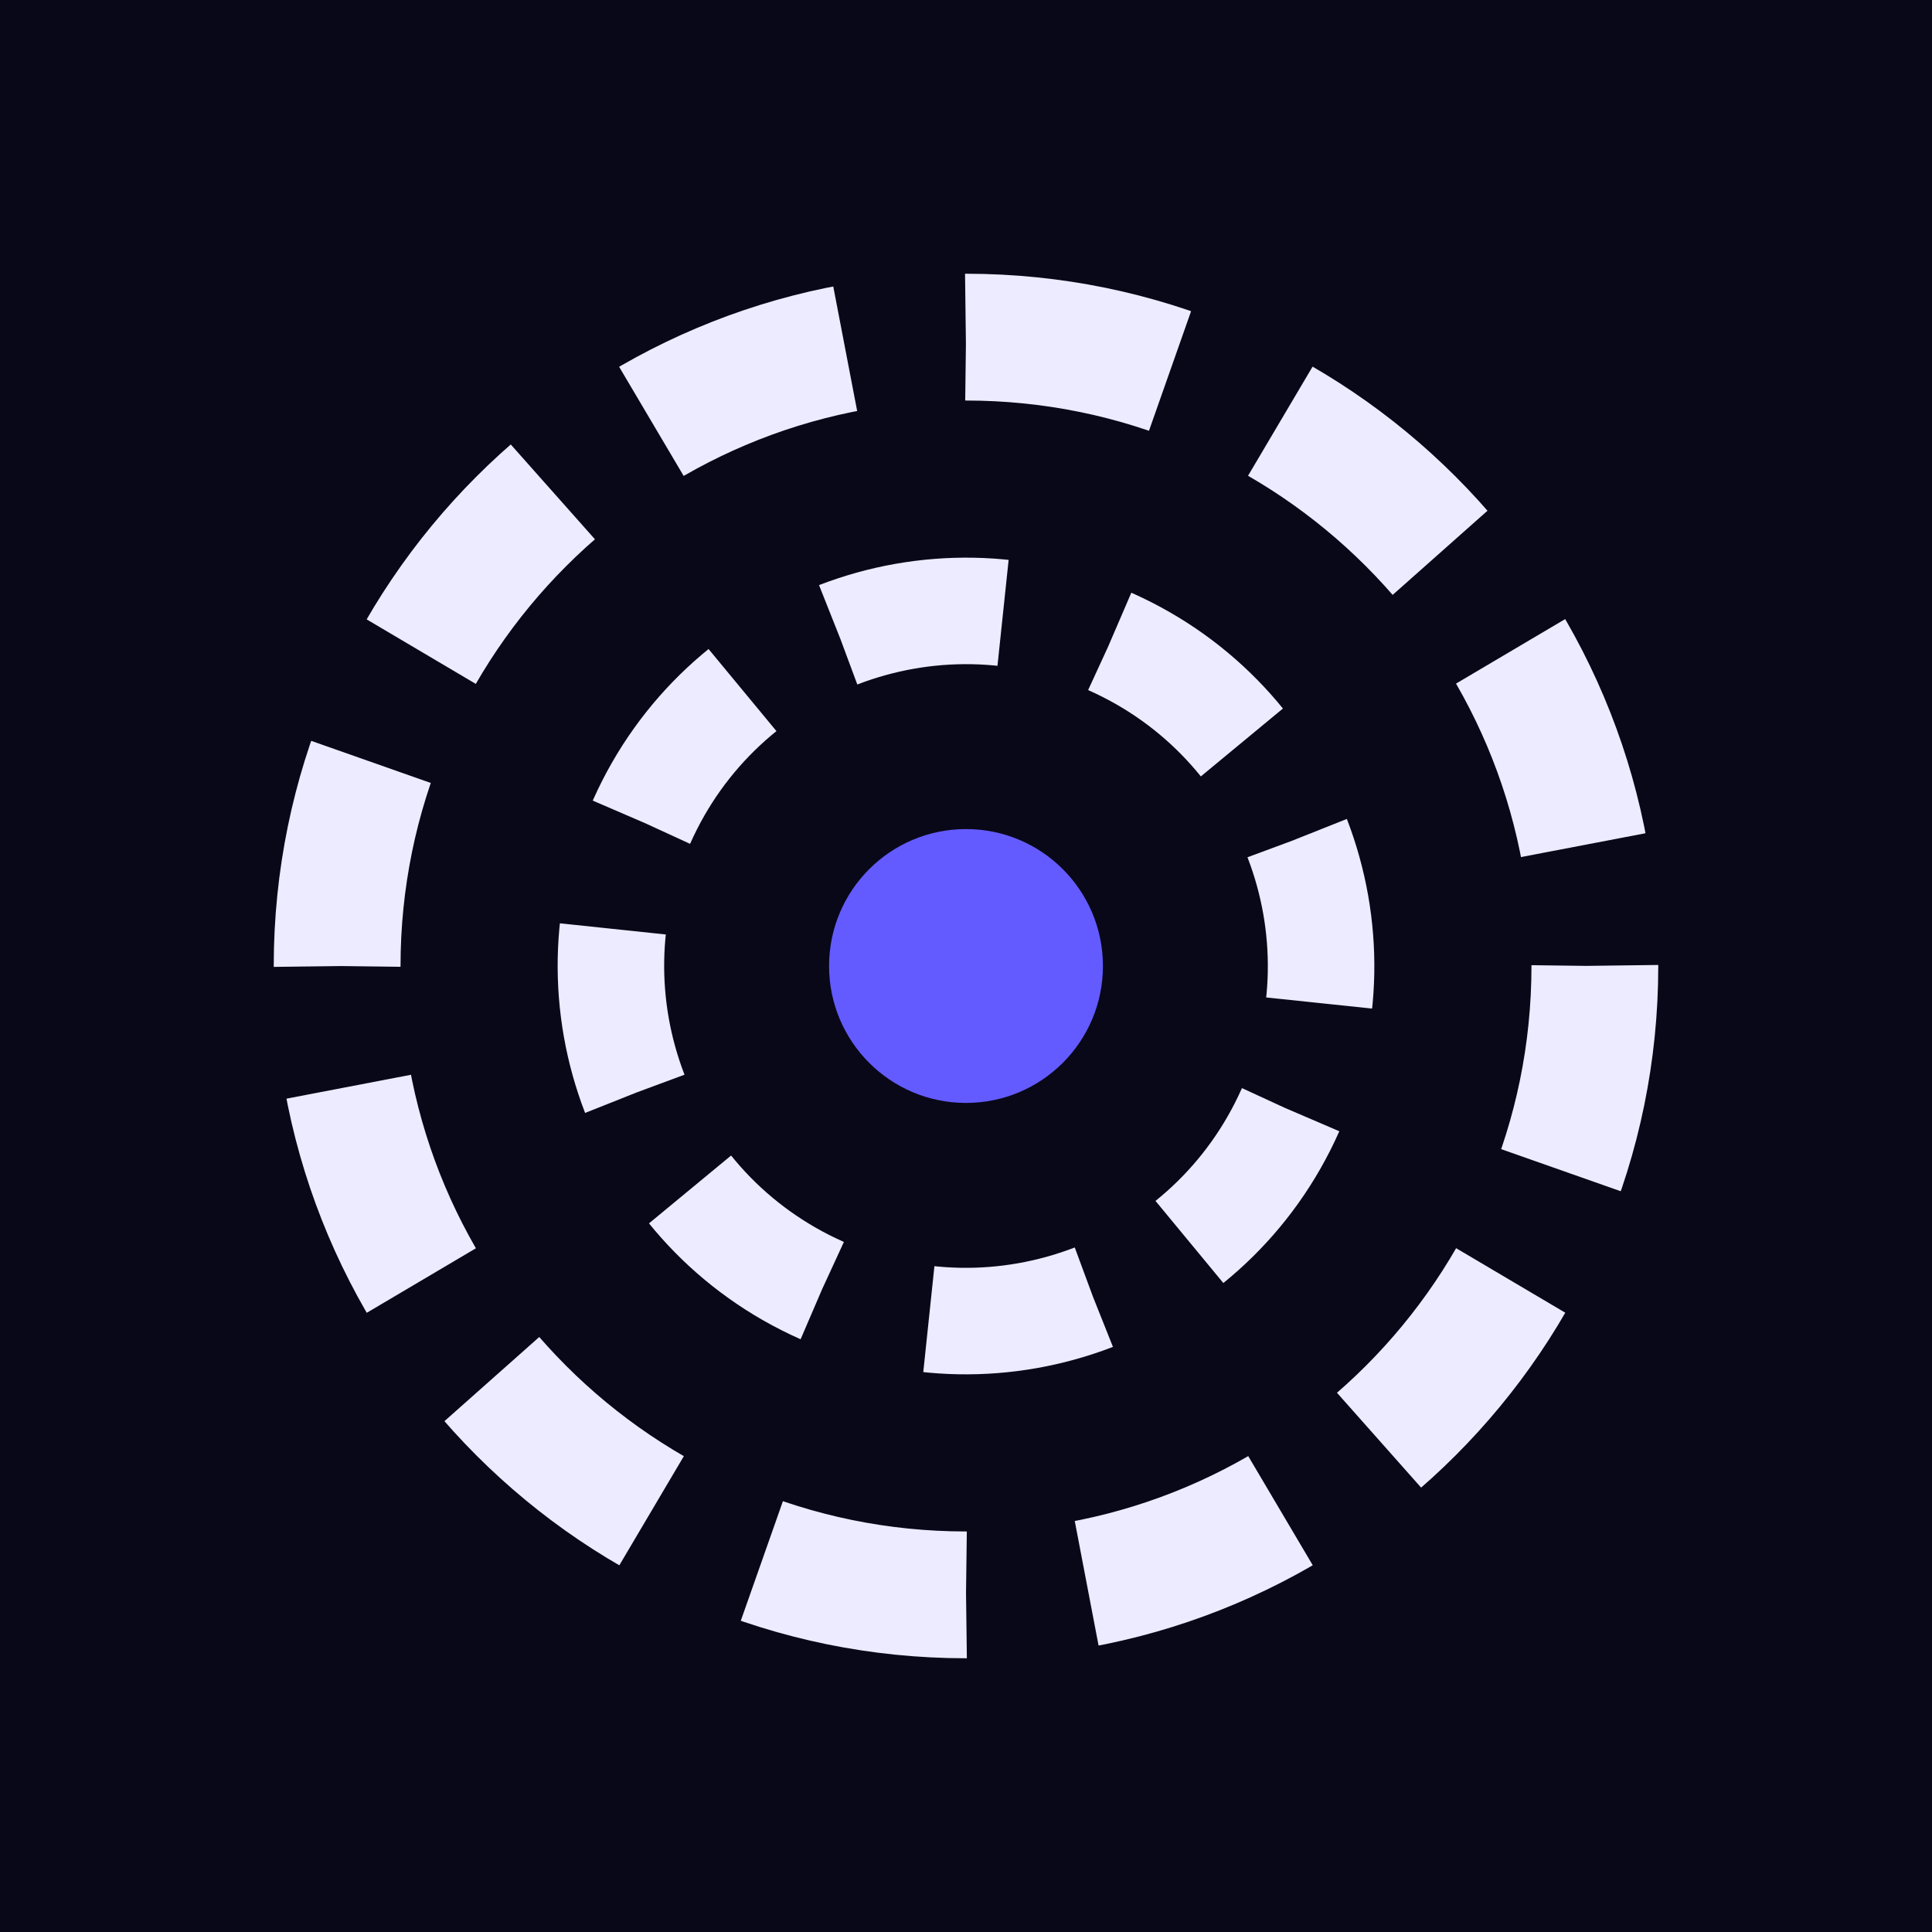
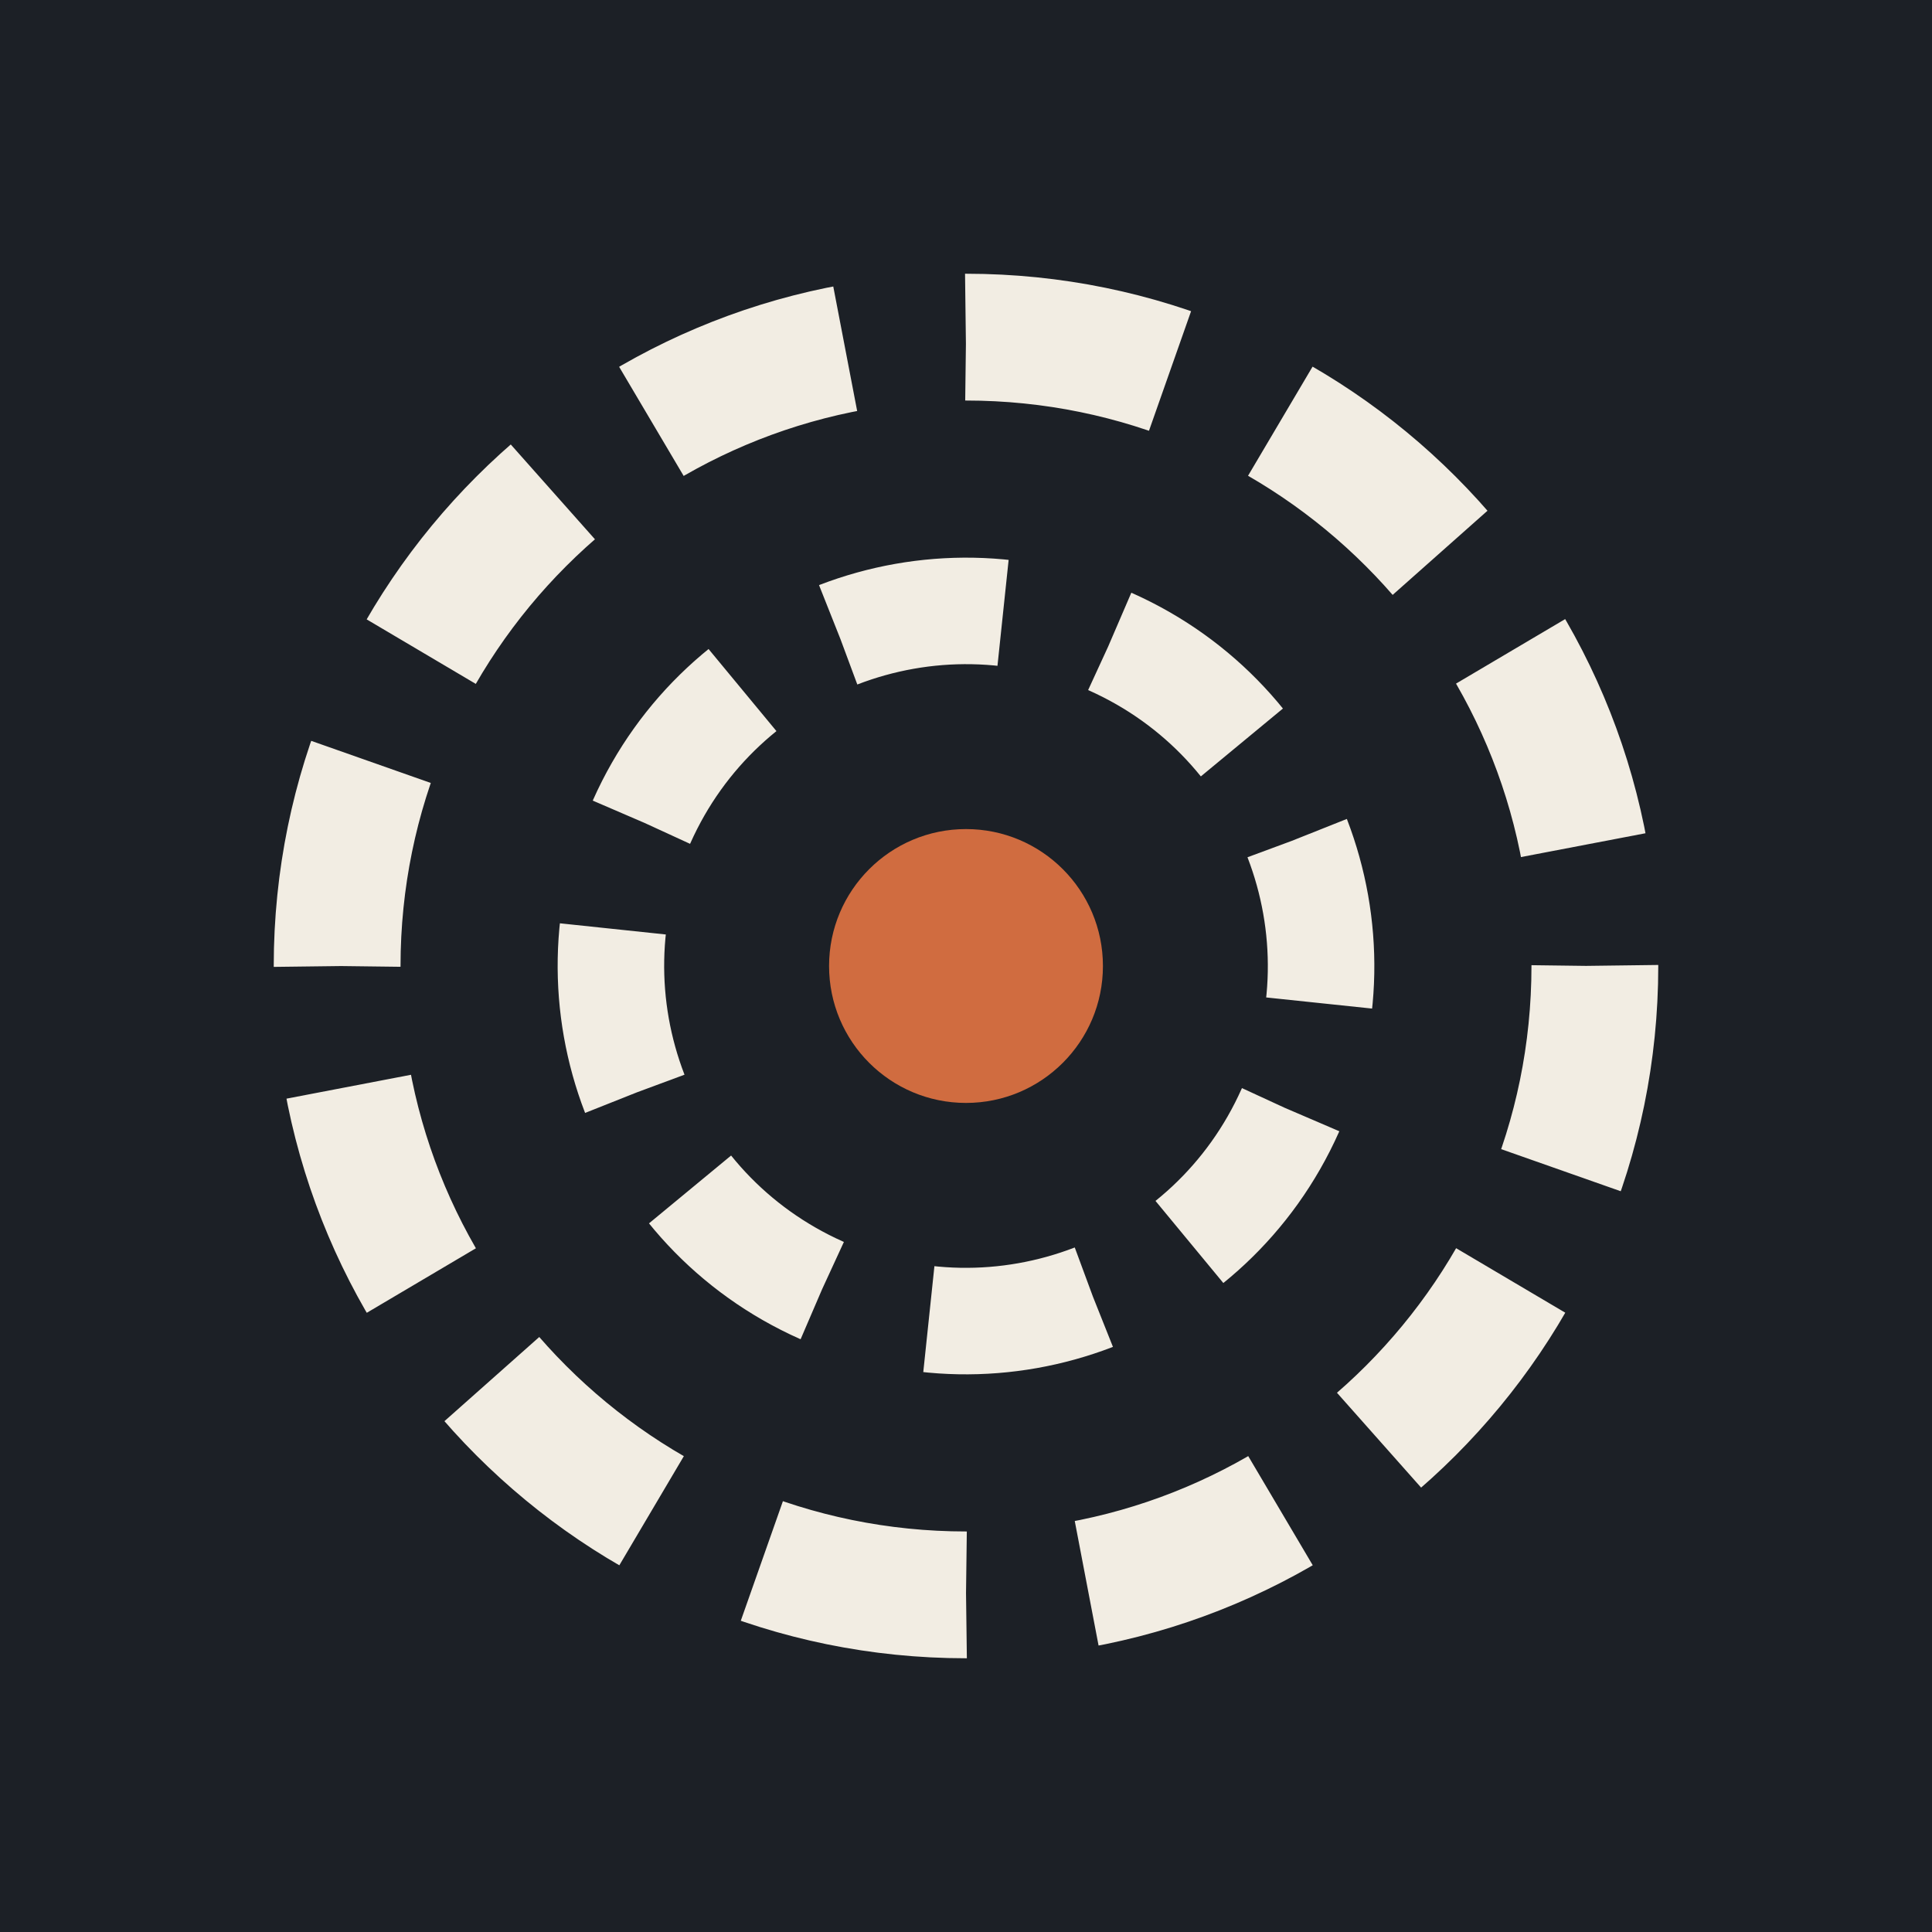
<svg xmlns="http://www.w3.org/2000/svg" viewBox="0 0 32 32">
-   <rect width="32" height="32" fill="#090818" />
+   <rect width="32" height="32" fill="#1C2026" />
  <g transform="translate(16 16) scale(.84) translate(-16 -16)">
-     <circle cx="16" cy="16" r="12.4" fill="none" stroke="#EDEBFF" stroke-width="2.5" stroke-dasharray="4.1 2.393" />
-     <circle cx="16" cy="16" r="7" fill="none" stroke="#EDEBFF" stroke-width="2.1" stroke-dasharray="3.3 2.198" transform="rotate(24 16 16)" />
-     <circle cx="16" cy="16" r="2.7" fill="#635BFF" />
+     <circle cx="16" cy="16" r="12.4" fill="none" stroke="#F2EDE3" stroke-width="2.5" stroke-dasharray="4.1 2.393" />
+     <circle cx="16" cy="16" r="7" fill="none" stroke="#F2EDE3" stroke-width="2.1" stroke-dasharray="3.3 2.198" transform="rotate(24 16 16)" />
+     <circle cx="16" cy="16" r="2.7" fill="#D06C40" />
  </g>
</svg>
